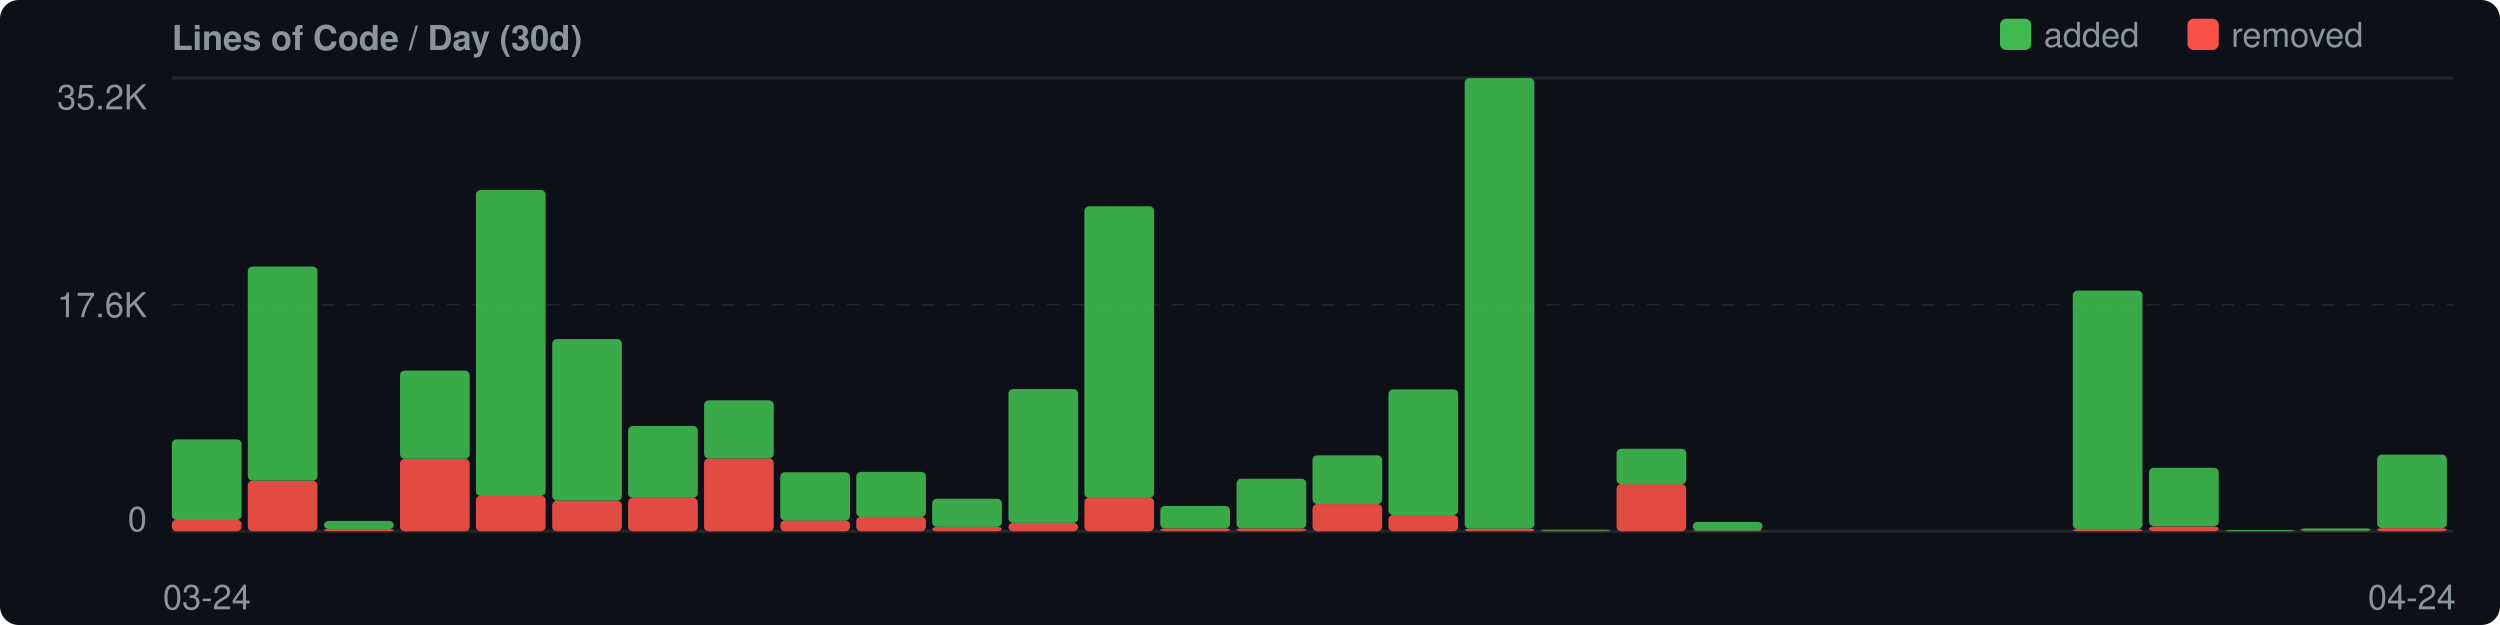
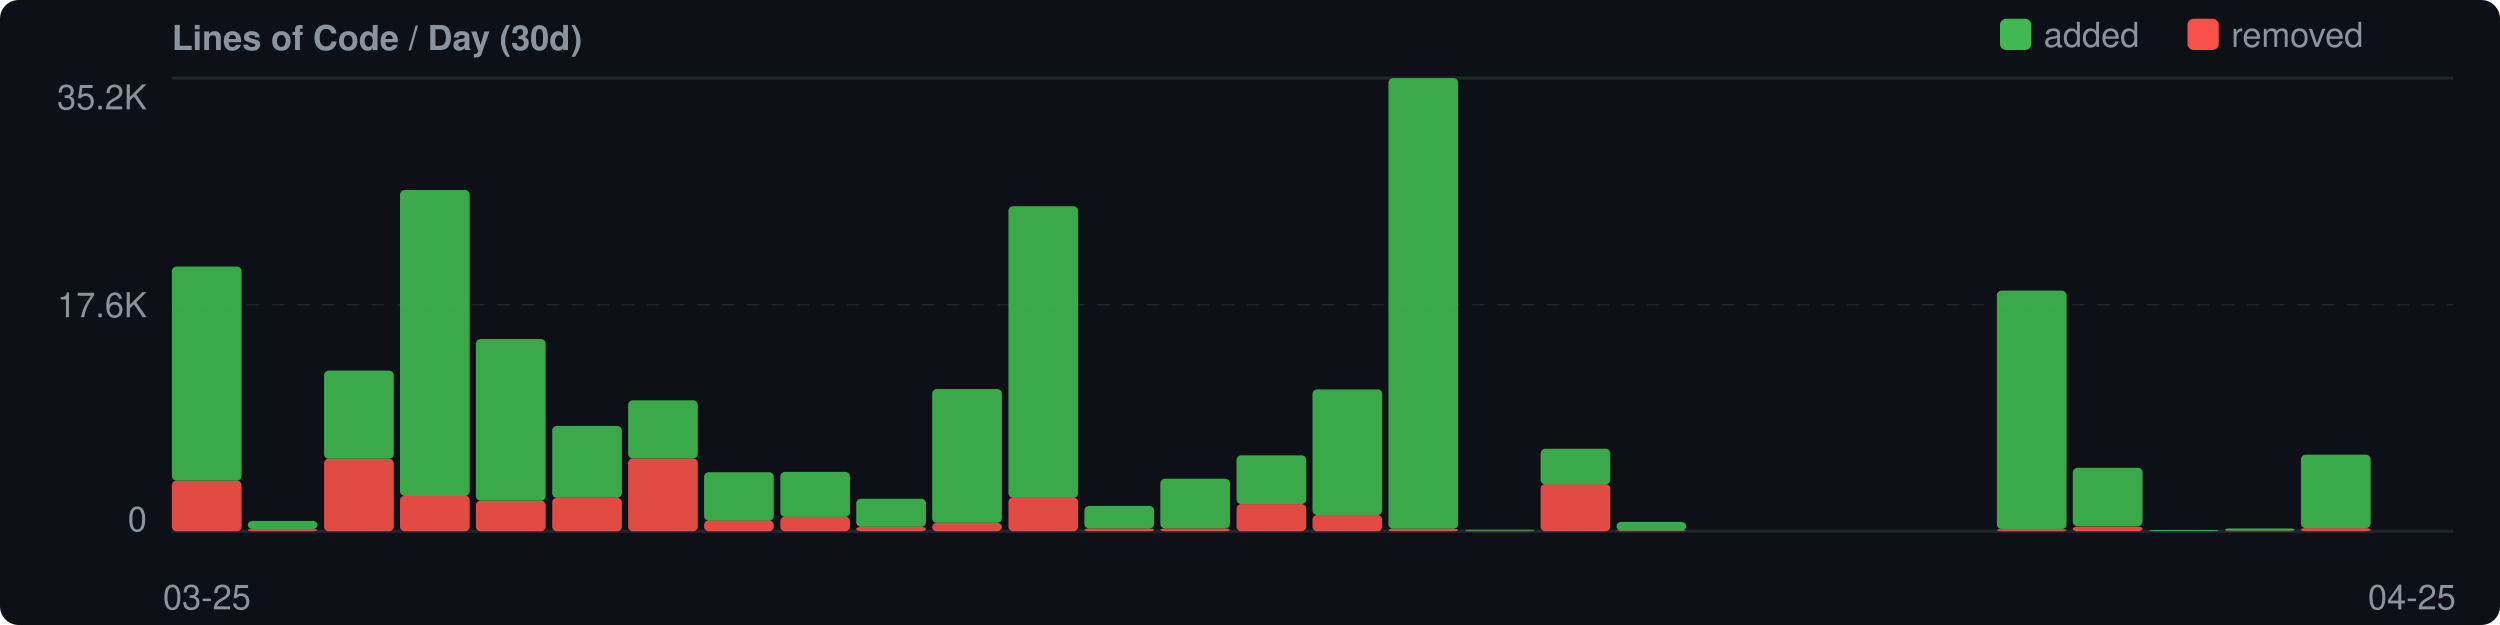
<svg xmlns="http://www.w3.org/2000/svg" width="800" height="200" viewBox="0 0 800 200">
  <rect width="800" height="200" fill="#0d1117" rx="6" />
  <style>text { font-family: system-ui, -apple-system, 'Segoe UI', Helvetica, Arial, sans-serif; fill: #8b949e; font-size: 11px; }</style>
  <text x="55" y="16" fill="#c9d1d9" font-size="13" font-weight="600">Lines of Code / Day (30d)</text>
  <rect x="640" y="6" width="10" height="10" fill="#3fb950" rx="2" />
  <text x="654" y="15" font-size="10" fill="#c9d1d9">added</text>
  <rect x="700" y="6" width="10" height="10" fill="#f85149" rx="2" />
  <text x="714" y="15" font-size="10" fill="#c9d1d9">removed</text>
  <text x="47" y="35" text-anchor="end" font-size="10">35.2K</text>
  <text x="47" y="170" text-anchor="end" font-size="10">0</text>
  <line x1="55" y1="25" x2="785" y2="25" stroke="#21262d" stroke-width="1" />
  <line x1="55" y1="170" x2="785" y2="170" stroke="#21262d" stroke-width="1" />
  <line x1="55" y1="97.5" x2="785" y2="97.5" stroke="#21262d" stroke-width="0.5" stroke-dasharray="4,4" />
  <text x="47" y="101.5" text-anchor="end" font-size="10">17.6K</text>
-   <rect x="55.0" y="166.3" width="22.3" height="3.7" fill="#f85149" rx="1.5" opacity="0.9" />
-   <rect x="55.0" y="140.6" width="22.3" height="25.8" fill="#3fb950" rx="1.5" opacity="0.9" />
-   <text x="66.2" y="195" text-anchor="middle" font-size="10">03-24</text>
-   <rect x="79.3" y="153.8" width="22.3" height="16.2" fill="#f85149" rx="1.5" opacity="0.9" />
-   <rect x="79.3" y="85.3" width="22.3" height="68.5" fill="#3fb950" rx="1.5" opacity="0.9" />
-   <rect x="103.7" y="169.3" width="22.3" height="0.7" fill="#f85149" rx="1.5" opacity="0.9" />
-   <rect x="103.7" y="166.7" width="22.3" height="2.6" fill="#3fb950" rx="1.5" opacity="0.9" />
-   <rect x="128.0" y="146.8" width="22.3" height="23.2" fill="#f85149" rx="1.5" opacity="0.9" />
-   <rect x="128.0" y="118.6" width="22.3" height="28.2" fill="#3fb950" rx="1.5" opacity="0.9" />
-   <rect x="152.3" y="158.6" width="22.3" height="11.4" fill="#f85149" rx="1.5" opacity="0.9" />
-   <rect x="152.3" y="60.8" width="22.3" height="97.9" fill="#3fb950" rx="1.5" opacity="0.9" />
-   <rect x="176.7" y="160.2" width="22.3" height="9.8" fill="#f85149" rx="1.5" opacity="0.9" />
-   <rect x="176.7" y="108.5" width="22.3" height="51.7" fill="#3fb950" rx="1.5" opacity="0.9" />
-   <rect x="201.0" y="159.3" width="22.3" height="10.7" fill="#f85149" rx="1.5" opacity="0.9" />
-   <rect x="201.0" y="136.3" width="22.3" height="23.0" fill="#3fb950" rx="1.5" opacity="0.9" />
-   <rect x="225.3" y="146.7" width="22.3" height="23.3" fill="#f85149" rx="1.5" opacity="0.9" />
-   <rect x="225.3" y="128.1" width="22.3" height="18.6" fill="#3fb950" rx="1.5" opacity="0.9" />
-   <rect x="249.7" y="166.5" width="22.3" height="3.5" fill="#f85149" rx="1.5" opacity="0.9" />
-   <rect x="249.7" y="151.1" width="22.3" height="15.5" fill="#3fb950" rx="1.5" opacity="0.9" />
-   <rect x="274.0" y="165.3" width="22.3" height="4.7" fill="#f85149" rx="1.5" opacity="0.9" />
-   <rect x="274.0" y="151.0" width="22.3" height="14.4" fill="#3fb950" rx="1.5" opacity="0.9" />
-   <rect x="298.3" y="168.6" width="22.3" height="1.4" fill="#f85149" rx="1.5" opacity="0.9" />
-   <rect x="298.3" y="159.6" width="22.3" height="9.0" fill="#3fb950" rx="1.5" opacity="0.9" />
-   <rect x="322.7" y="167.3" width="22.3" height="2.7" fill="#f85149" rx="1.5" opacity="0.9" />
-   <rect x="322.7" y="124.5" width="22.3" height="42.8" fill="#3fb950" rx="1.5" opacity="0.9" />
-   <rect x="347.0" y="159.2" width="22.3" height="10.8" fill="#f85149" rx="1.5" opacity="0.9" />
-   <rect x="347.0" y="66.0" width="22.3" height="93.3" fill="#3fb950" rx="1.5" opacity="0.9" />
+   <rect x="55.0" y="153.8" width="22.3" height="16.2" fill="#f85149" rx="1.5" opacity="0.9" />
+   <rect x="55.0" y="85.3" width="22.3" height="68.5" fill="#3fb950" rx="1.5" opacity="0.9" />
+   <text x="66.2" y="195" text-anchor="middle" font-size="10">03-25</text>
+   <rect x="79.3" y="169.3" width="22.3" height="0.7" fill="#f85149" rx="1.5" opacity="0.9" />
+   <rect x="79.3" y="166.7" width="22.3" height="2.6" fill="#3fb950" rx="1.5" opacity="0.9" />
+   <rect x="103.7" y="146.8" width="22.3" height="23.2" fill="#f85149" rx="1.5" opacity="0.9" />
+   <rect x="103.7" y="118.6" width="22.3" height="28.2" fill="#3fb950" rx="1.5" opacity="0.9" />
+   <rect x="128.0" y="158.6" width="22.3" height="11.4" fill="#f85149" rx="1.5" opacity="0.9" />
+   <rect x="128.0" y="60.8" width="22.3" height="97.9" fill="#3fb950" rx="1.5" opacity="0.9" />
+   <rect x="152.3" y="160.2" width="22.3" height="9.8" fill="#f85149" rx="1.5" opacity="0.9" />
+   <rect x="152.3" y="108.5" width="22.3" height="51.7" fill="#3fb950" rx="1.5" opacity="0.9" />
+   <rect x="176.7" y="159.3" width="22.3" height="10.7" fill="#f85149" rx="1.5" opacity="0.9" />
+   <rect x="176.7" y="136.3" width="22.3" height="23.0" fill="#3fb950" rx="1.5" opacity="0.9" />
+   <rect x="201.0" y="146.7" width="22.3" height="23.3" fill="#f85149" rx="1.5" opacity="0.9" />
+   <rect x="201.0" y="128.1" width="22.3" height="18.6" fill="#3fb950" rx="1.5" opacity="0.9" />
+   <rect x="225.3" y="166.5" width="22.3" height="3.5" fill="#f85149" rx="1.5" opacity="0.9" />
+   <rect x="225.3" y="151.1" width="22.3" height="15.5" fill="#3fb950" rx="1.5" opacity="0.9" />
+   <rect x="249.7" y="165.3" width="22.3" height="4.7" fill="#f85149" rx="1.5" opacity="0.9" />
+   <rect x="249.7" y="151.0" width="22.3" height="14.4" fill="#3fb950" rx="1.5" opacity="0.9" />
+   <rect x="274.0" y="168.6" width="22.3" height="1.4" fill="#f85149" rx="1.5" opacity="0.9" />
+   <rect x="274.0" y="159.6" width="22.3" height="9.0" fill="#3fb950" rx="1.5" opacity="0.9" />
+   <rect x="298.3" y="167.3" width="22.3" height="2.7" fill="#f85149" rx="1.5" opacity="0.9" />
+   <rect x="298.3" y="124.5" width="22.3" height="42.8" fill="#3fb950" rx="1.5" opacity="0.9" />
+   <rect x="322.7" y="159.2" width="22.3" height="10.8" fill="#f85149" rx="1.5" opacity="0.9" />
+   <rect x="322.7" y="66.0" width="22.3" height="93.3" fill="#3fb950" rx="1.5" opacity="0.9" />
+   <rect x="347.0" y="169.1" width="22.3" height="0.9" fill="#f85149" rx="1.5" opacity="0.9" />
+   <rect x="347.0" y="161.9" width="22.3" height="7.2" fill="#3fb950" rx="1.5" opacity="0.9" />
  <rect x="371.3" y="169.1" width="22.3" height="0.9" fill="#f85149" rx="1.5" opacity="0.9" />
-   <rect x="371.3" y="161.9" width="22.3" height="7.2" fill="#3fb950" rx="1.5" opacity="0.9" />
-   <rect x="395.7" y="169.1" width="22.3" height="0.9" fill="#f85149" rx="1.5" opacity="0.9" />
-   <rect x="395.7" y="153.2" width="22.3" height="15.9" fill="#3fb950" rx="1.5" opacity="0.9" />
-   <rect x="420.0" y="161.3" width="22.3" height="8.7" fill="#f85149" rx="1.5" opacity="0.9" />
-   <rect x="420.0" y="145.7" width="22.3" height="15.6" fill="#3fb950" rx="1.5" opacity="0.9" />
-   <rect x="444.3" y="164.8" width="22.3" height="5.2" fill="#f85149" rx="1.5" opacity="0.9" />
-   <rect x="444.3" y="124.6" width="22.3" height="40.2" fill="#3fb950" rx="1.5" opacity="0.9" />
-   <rect x="468.7" y="169.2" width="22.3" height="0.8" fill="#f85149" rx="1.5" opacity="0.9" />
-   <rect x="468.7" y="25.0" width="22.3" height="144.2" fill="#3fb950" rx="1.5" opacity="0.9" />
-   <rect x="493.0" y="169.8" width="22.3" height="0.2" fill="#f85149" rx="1.5" opacity="0.9" />
-   <rect x="493.0" y="169.5" width="22.3" height="0.3" fill="#3fb950" rx="1.5" opacity="0.9" />
-   <rect x="517.3" y="154.9" width="22.3" height="15.1" fill="#f85149" rx="1.5" opacity="0.9" />
-   <rect x="517.3" y="143.6" width="22.3" height="11.4" fill="#3fb950" rx="1.5" opacity="0.9" />
-   <rect x="541.7" y="169.7" width="22.3" height="0.3" fill="#f85149" rx="1.5" opacity="0.9" />
-   <rect x="541.7" y="167.0" width="22.3" height="2.8" fill="#3fb950" rx="1.5" opacity="0.9" />
-   <rect x="614.7" y="170.0" width="22.3" height="0.0" fill="#f85149" rx="1.5" opacity="0.9" />
-   <rect x="614.7" y="169.9" width="22.3" height="0.0" fill="#3fb950" rx="1.5" opacity="0.9" />
-   <rect x="663.3" y="169.3" width="22.3" height="0.7" fill="#f85149" rx="1.5" opacity="0.9" />
-   <rect x="663.3" y="93.0" width="22.3" height="76.3" fill="#3fb950" rx="1.5" opacity="0.9" />
-   <rect x="687.7" y="168.5" width="22.3" height="1.5" fill="#f85149" rx="1.5" opacity="0.9" />
-   <rect x="687.7" y="149.7" width="22.3" height="18.7" fill="#3fb950" rx="1.5" opacity="0.9" />
-   <rect x="712.0" y="169.9" width="22.3" height="0.1" fill="#f85149" rx="1.5" opacity="0.9" />
-   <rect x="712.0" y="169.6" width="22.3" height="0.3" fill="#3fb950" rx="1.5" opacity="0.9" />
-   <rect x="736.3" y="169.8" width="22.3" height="0.2" fill="#f85149" rx="1.5" opacity="0.9" />
-   <rect x="736.3" y="169.1" width="22.3" height="0.7" fill="#3fb950" rx="1.5" opacity="0.9" />
-   <rect x="760.7" y="169.0" width="22.3" height="1.0" fill="#f85149" rx="1.5" opacity="0.9" />
-   <rect x="760.7" y="145.5" width="22.3" height="23.5" fill="#3fb950" rx="1.5" opacity="0.9" />
-   <text x="771.8" y="195" text-anchor="middle" font-size="10">04-24</text>
+   <rect x="371.3" y="153.2" width="22.3" height="15.9" fill="#3fb950" rx="1.5" opacity="0.9" />
+   <rect x="395.7" y="161.3" width="22.3" height="8.7" fill="#f85149" rx="1.5" opacity="0.9" />
+   <rect x="395.7" y="145.7" width="22.3" height="15.6" fill="#3fb950" rx="1.5" opacity="0.9" />
+   <rect x="420.0" y="164.8" width="22.3" height="5.2" fill="#f85149" rx="1.5" opacity="0.9" />
+   <rect x="420.0" y="124.6" width="22.3" height="40.2" fill="#3fb950" rx="1.5" opacity="0.9" />
+   <rect x="444.3" y="169.2" width="22.3" height="0.8" fill="#f85149" rx="1.5" opacity="0.9" />
+   <rect x="444.3" y="25.0" width="22.3" height="144.2" fill="#3fb950" rx="1.5" opacity="0.9" />
+   <rect x="468.7" y="169.8" width="22.3" height="0.2" fill="#f85149" rx="1.5" opacity="0.9" />
+   <rect x="468.7" y="169.5" width="22.3" height="0.3" fill="#3fb950" rx="1.5" opacity="0.9" />
+   <rect x="493.0" y="154.9" width="22.3" height="15.1" fill="#f85149" rx="1.5" opacity="0.9" />
+   <rect x="493.0" y="143.6" width="22.3" height="11.4" fill="#3fb950" rx="1.5" opacity="0.9" />
+   <rect x="517.3" y="169.7" width="22.3" height="0.3" fill="#f85149" rx="1.5" opacity="0.9" />
+   <rect x="517.3" y="167.0" width="22.3" height="2.8" fill="#3fb950" rx="1.5" opacity="0.9" />
+   <rect x="590.3" y="170.0" width="22.3" height="0.0" fill="#f85149" rx="1.5" opacity="0.9" />
+   <rect x="590.3" y="169.9" width="22.3" height="0.0" fill="#3fb950" rx="1.5" opacity="0.9" />
+   <rect x="639.0" y="169.3" width="22.3" height="0.7" fill="#f85149" rx="1.5" opacity="0.9" />
+   <rect x="639.0" y="93.0" width="22.3" height="76.3" fill="#3fb950" rx="1.5" opacity="0.9" />
+   <rect x="663.3" y="168.5" width="22.3" height="1.5" fill="#f85149" rx="1.5" opacity="0.9" />
+   <rect x="663.3" y="149.7" width="22.3" height="18.7" fill="#3fb950" rx="1.5" opacity="0.9" />
+   <rect x="687.7" y="169.9" width="22.3" height="0.1" fill="#f85149" rx="1.5" opacity="0.9" />
+   <rect x="687.7" y="169.6" width="22.3" height="0.3" fill="#3fb950" rx="1.5" opacity="0.9" />
+   <rect x="712.0" y="169.8" width="22.3" height="0.2" fill="#f85149" rx="1.5" opacity="0.9" />
+   <rect x="712.0" y="169.1" width="22.3" height="0.7" fill="#3fb950" rx="1.5" opacity="0.9" />
+   <rect x="736.3" y="169.0" width="22.3" height="1.0" fill="#f85149" rx="1.5" opacity="0.9" />
+   <rect x="736.3" y="145.5" width="22.3" height="23.5" fill="#3fb950" rx="1.5" opacity="0.9" />
+   <text x="771.8" y="195" text-anchor="middle" font-size="10">04-25</text>
</svg>
